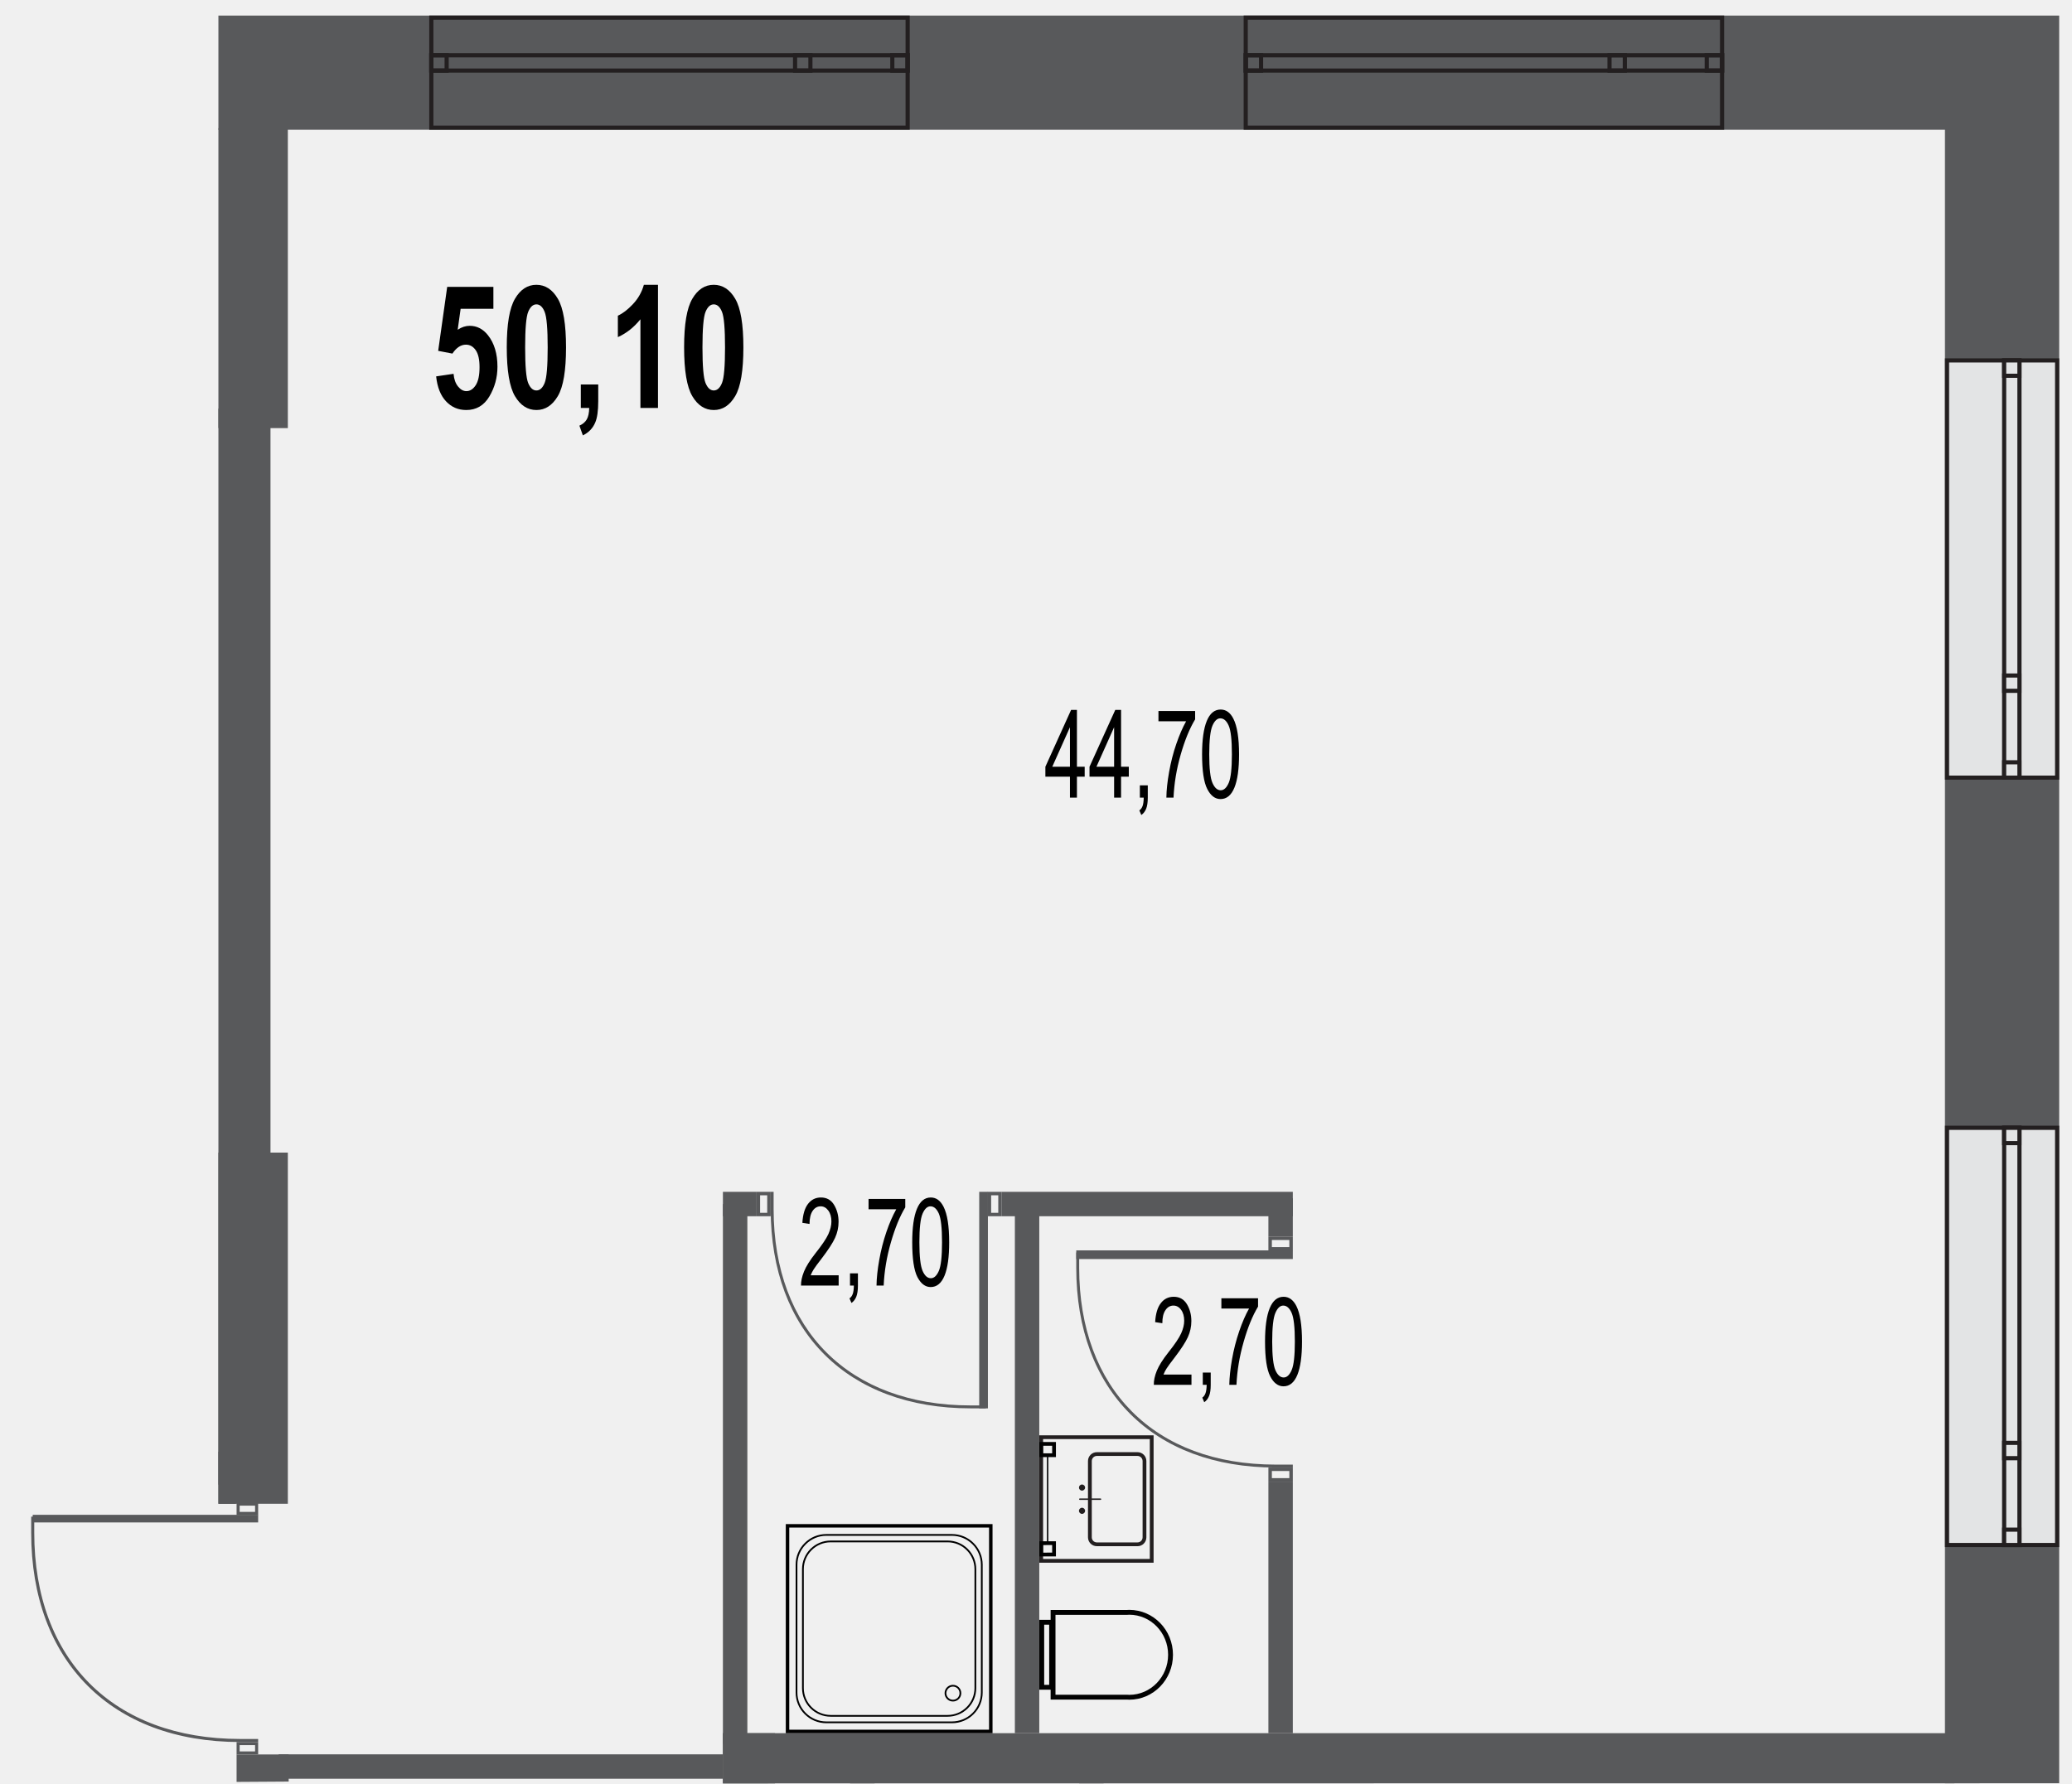
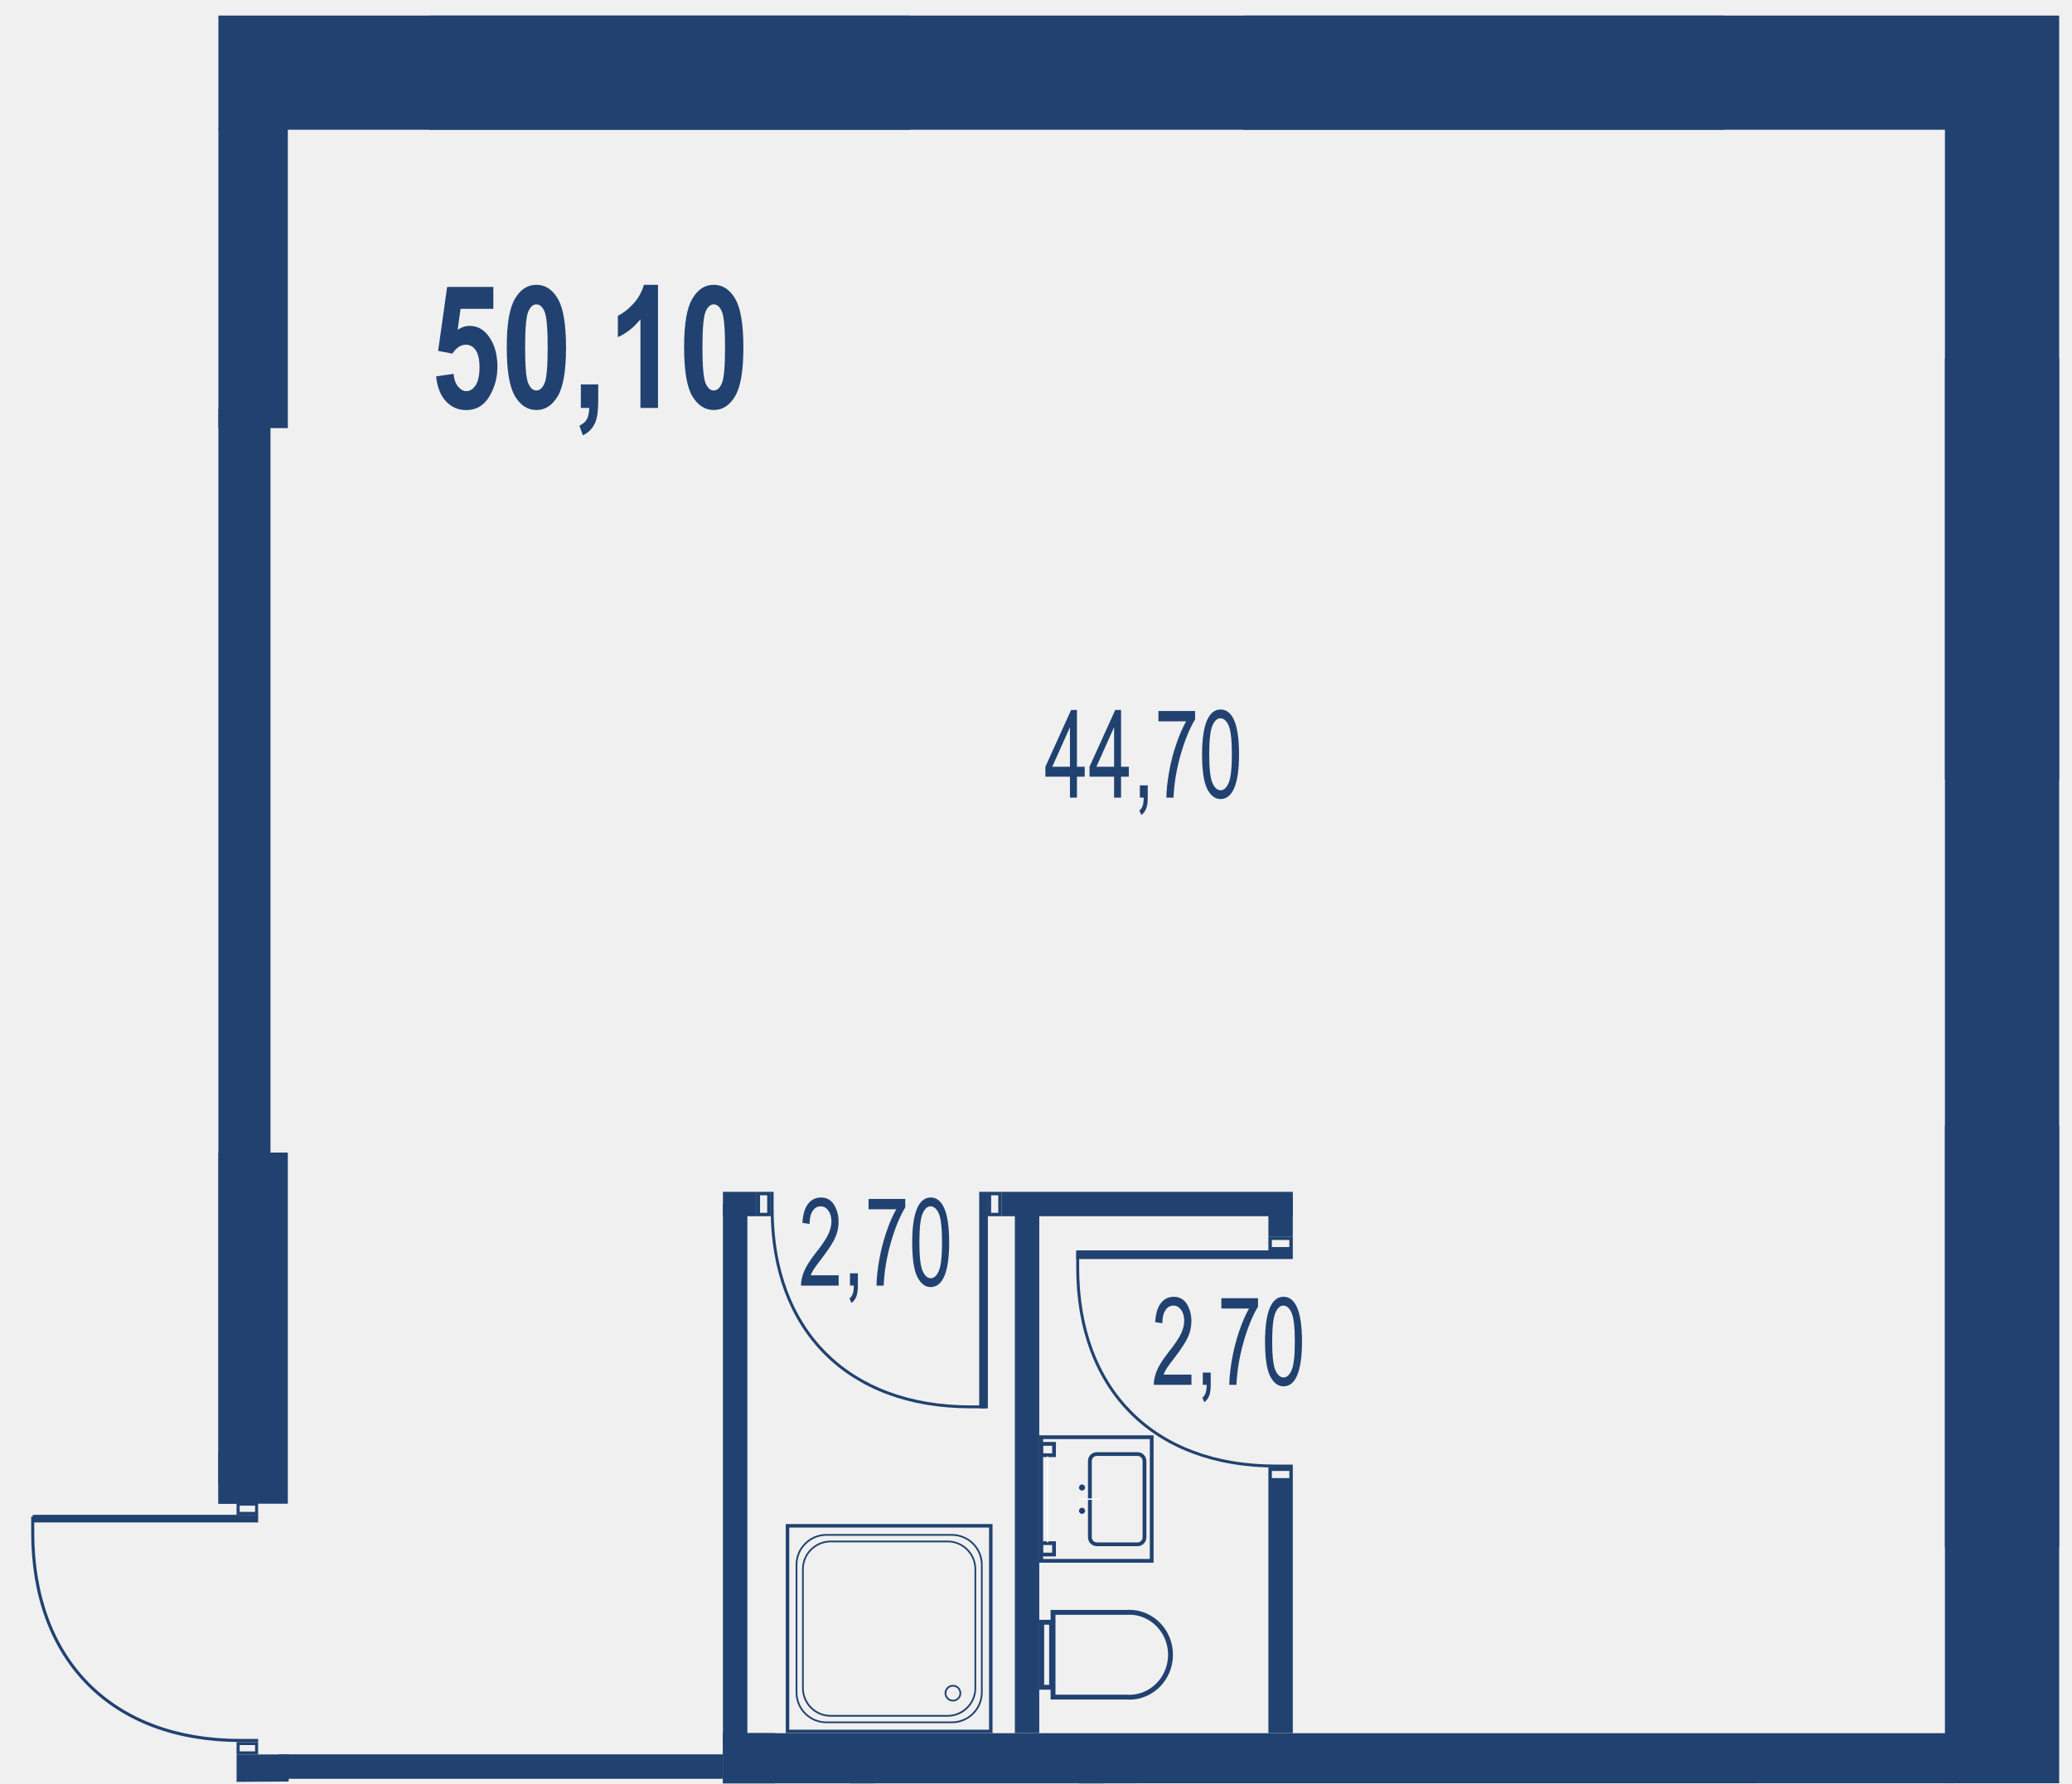
- <svg xmlns="http://www.w3.org/2000/svg" version="1.1" viewBox="1651.014 0 704.585 606.574">
-   <path d="m2355.598 606.532-458.757.042v-1.561l-171.557 1.102-74.27-28V514.24h74.27V.038L2351.499 0l4.1 606.532Z" fill="none" stroke-width="0" />
-   <path d="m1732.465 604.776-1.23-583.368 591.577 1.893v571.323l-582.491 10.389-7.856-.237Z" fill="none" stroke-width="0" />
-   <clipPath id="a">
-     <path d="m2355.598 606.532-458.757.042v-1.561l-171.557 1.102-74.27-28V514.24h74.27V.038L2351.499 0l4.1 606.532Z" fill="none" stroke-width="0" />
-   </clipPath>
-   <g data-name="Layer 1" clip-path="url(#a)">
-     <g data-name="Слой_1">
-       <path d="M30.18 5.29h2321.064v1686.99H10.754V5.29H30.18Zm2282.214 38.839H49.604v1609.31h2262.79V44.13Z" fill="#58595b" stroke-width="0" />
-       <g data-name="1933187336672" fill="#58595b" stroke-width="0">
-         <path d="M1725.284 392.022v119.443h23.612V392.022h-23.612zm0-348.394V145.61h23.612V43.628h-23.612z" />
-         <path d="M1742.995 138.958v366.016h-17.711V138.958h17.711z" />
-         <path d="M1683.188 493.754h48.046v17.711h-48.046v-17.711zm-142.915-84.101h185.01v17.722h-185.01v-17.722zm356.567 197.564h418.77v-17.722h-418.77v17.722z" />
-         <path d="M1896.84 589.495v60.99h17.713v-60.99h-17.712zm-165.375 7.243v55.62h17.712v-55.62h-17.712z" />
+ <svg xmlns="http://www.w3.org/2000/svg" id="_Слой_1" data-name="Слой_1" version="1.1" viewBox="0 0 704.59 606.57">
+   <defs>
+     <style>
+       .st0, .st1 {
+         fill: none;
+       }
+ 
+       .st1 {
+         display: none;
+       }
+ 
+       .st2 {
+         stroke-miterlimit: 22.97;
+       }
+ 
+       .st2, .st3, .st4 {
+         fill: #214270;
+       }
+ 
+       .st2, .st4 {
+         stroke: #fff;
+         stroke-linecap: round;
+         stroke-width: .47px;
+       }
+ 
+       .st4 {
+         stroke-linejoin: round;
+       }
+ 
+       .st5 {
+         clip-path: url(#clippath);
+       }
+     </style>
+     <clipPath id="clippath">
+       <polygon class="st0" points="704.58 606.53 245.83 606.57 245.83 605.01 74.27 606.11 0 578.11 0 514.24 74.27 514.24 74.27 .04 700.48 0 704.59 606.53 704.58 606.53" />
+     </clipPath>
+   </defs>
+   <path class="st1" d="M704.58,606.53l-458.76.04v-1.56l-171.56,1.1L0,578.11v-63.88h74.27V.04l626.22-.04,4.1,606.53h0Z" />
+   <path class="st1" d="M81.45,604.78l-1.23-583.37,591.58,1.89v571.32l-582.49,10.39-7.86-.24h0Z" />
+   <g class="st5">
+     <g>
+       <path class="st3" d="M-1620.83,5.29H700.23v1686.99H-1640.26V5.29h19.43ZM661.38,44.13H-1601.41v1609.31H661.38V44.13h0Z" />
+       <g>
+         <path class="st3" d="M74.27,392.02v119.44h23.61v-119.44h-23.61,0ZM74.27,43.63v101.98h23.61V43.63h-23.61,0Z" />
+         <path class="st3" d="M91.98,138.96v366.02h-17.71V138.96h17.71Z" />
+         <path class="st3" d="M32.17,493.75h48.05v17.71h-48.05v-17.71ZM-110.74,409.65H74.27v17.72H-110.74v-17.72ZM245.83,607.22h418.77v-17.72H245.83v17.72h0Z" />
+         <path class="st3" d="M245.83,589.49v60.99h17.71v-60.99h-17.71ZM80.45,596.74v55.62h17.71v-55.62h-17.71Z" />
      </g>
-       <path fill="#58595b" stroke-width="0" d="M1896.84 409.533v183.579h8.316v-183.58h-8.315zm94.82 4.147h98.978v-8.305h-98.977v8.305zm-51.562 252.592v-63.754h8.315v63.754h-8.315zm-194.328-69.574h151.07v8.315h-151.07v-8.315z" />
-       <path fill="#58595b" stroke-width="0" d="M2004.423 589.495V406.998h-8.304v182.497h8.304zm86.215 0v-85.563h-8.305v85.563h8.305zm0-168.912v-13.014h-8.305v13.014h8.305zm-193.798-6.903h11.461v-8.305h-11.46v8.305zm121.148 277.768v-91.645h8.305v91.645h-8.305zm-470.623-179.983h136.454v-8.315h-136.454v8.315z" />
-       <g data-name="1930516480656" fill="#010101" stroke-width="0">
-         <path d="M2035.028 576.462c-.22 0-.641-.04-.771-.04h-24.324v-27.169h24.444c.01 0 .43-.04.651-.04 7.283 0 13.204 6.11 13.204 13.624s-5.92 13.625-13.204 13.625Zm0 1.653c8.205 0 14.857-6.843 14.857-15.278s-6.652-15.277-14.857-15.277c-.26 0-.771.04-.771.04h-25.977v30.475h25.977s.51.04.771.04Z" />
-         <path d="M2006.086 573.066v-20.457h1.703v20.457h-1.703Zm-1.663 1.653h5.03v-23.763h-5.03v23.763Z" />
+       <path class="st3" d="M245.83,409.53v183.58h8.32v-183.58h-8.32ZM340.65,413.68h98.98v-8.3h-98.98v8.3h0ZM289.08,666.27v-63.75h8.31v63.75h-8.31ZM94.76,596.7h151.07v8.32H94.76v-8.32h0Z" />
+       <path class="st3" d="M353.41,589.49v-182.5h-8.3v182.5h8.3ZM439.62,589.49v-85.56h-8.3v85.56h8.3ZM439.62,420.58v-13.01h-8.3v13.01h8.3ZM245.83,413.68h11.46v-8.3h-11.46v8.3h0ZM366.97,691.45v-91.65h8.31v91.65h-8.31ZM-103.65,511.46H32.8v-8.32H-103.65v8.32Z" />
+       <g>
+         <path class="st3" d="M384.01,576.46c-.22,0-.64-.04-.77-.04h-24.32v-27.17h24.44s.43-.04.65-.04c7.28,0,13.2,6.11,13.2,13.62s-5.92,13.62-13.2,13.62h0ZM384.01,578.11c8.2,0,14.86-6.84,14.86-15.28s-6.65-15.28-14.86-15.28c-.26,0-.77.04-.77.04h-25.98v30.47h25.98s.51.04.77.04h0Z" />
+         <path class="st3" d="M355.07,573.07v-20.46h1.7v20.46h-1.7ZM353.41,574.72h5.03v-23.76h-5.03v23.76Z" />
      </g>
-       <g data-name="1933035291616">
-         <path d="M2042.01 530.239v-40.763h-36.294v40.763h36.295Zm1.283 1.282h-38.87v-43.327h38.87v43.327Z" fill="#231f20" stroke-width="0" />
-         <path d="M2037.823 524.619c.952 0 1.733-.771 1.733-1.733v-25.947a1.74 1.74 0 0 0-1.733-1.733h-13.825c-.951 0-1.723.782-1.723 1.733v25.947c0 .962.772 1.733 1.723 1.733h13.825Zm0 1.282h-13.825a3.012 3.012 0 0 1-3.015-3.015v-25.947a3.018 3.018 0 0 1 3.015-3.015h13.825a3.018 3.018 0 0 1 3.016 3.015v25.957a3.018 3.018 0 0 1-3.016 3.015v-.01Zm-18.863-13.073c.57 0 1.041.47 1.041 1.042s-.47 1.042-1.042 1.042a1.041 1.041 0 1 1 0-2.084Zm0-7.904c.57 0 1.041.47 1.041 1.041s-.47 1.032-1.042 1.032c-.58 0-1.041-.46-1.041-1.032s.46-1.041 1.041-1.041Z" fill="#231f20" stroke-width="0" />
-         <path fill="none" stroke="#231f20" stroke-linecap="round" stroke-miterlimit="22.967" stroke-width=".471" d="M2018.198 509.913h7.053" />
-         <path d="M2008.801 528.085v-2.575l-3.085.01v2.575l3.085-.01Zm1.283 1.292h-5.65v-5.149h5.65v5.15Zm-1.283-35.062v-2.575h-3.085v2.575h3.085Zm1.283 1.282h-5.65v-5.14h5.65v5.14Z" fill="#010101" stroke-width="0" />
-         <path fill="none" stroke="#010101" stroke-linecap="round" stroke-linejoin="round" stroke-width=".471" d="M2007.259 524.398v-28.801" />
+       <g>
+         <path class="st3" d="M391,530.24v-40.76h-36.29v40.76h36.3,0ZM392.28,531.52h-38.87v-43.33h38.87v43.33Z" />
+         <path class="st3" d="M386.81,524.62c.95,0,1.73-.77,1.73-1.73v-25.95c0-.96-.78-1.73-1.73-1.73h-13.82c-.95,0-1.72.78-1.72,1.73v25.95c0,.96.77,1.73,1.72,1.73h13.82ZM386.81,525.9h-13.82c-1.66,0-3.01-1.35-3.02-3.01h0v-25.95c0-1.66,1.35-3.01,3.02-3.02h13.82c1.66,0,3.01,1.35,3.02,3.02v25.96c0,1.66-1.35,3.01-3.02,3.02h0ZM367.95,512.83c.57,0,1.04.47,1.04,1.04s-.47,1.04-1.04,1.04-1.04-.47-1.04-1.04.47-1.04,1.04-1.04h0ZM367.95,504.92c.57,0,1.04.47,1.04,1.04s-.47,1.03-1.04,1.03-1.04-.46-1.04-1.03.46-1.04,1.04-1.04h0Z" />
+         <path class="st2" d="M367.18,509.91h7.05" />
+         <path class="st3" d="M357.79,528.09v-2.58h-3.08v2.59h3.08ZM359.07,529.38h-5.65v-5.15h5.65v5.15h0ZM357.79,494.32v-2.58h-3.08v2.58h3.08ZM359.07,495.6h-5.65v-5.14h5.65v5.14Z" />
+         <path class="st4" d="M356.24,524.4v-28.8" />
      </g>
-       <g data-name="1894802752480" stroke-width="0">
-         <path d="M1974.75 585.518h-42.756c-2.705 0-5.16-1.112-6.943-2.885a9.809 9.809 0 0 1-2.885-6.943v-43.498a9.809 9.809 0 0 1 2.885-6.942c1.783-1.773 4.238-2.885 6.943-2.885h42.756a9.851 9.851 0 0 1 6.943 2.885 9.809 9.809 0 0 1 2.885 6.942v43.498a9.809 9.809 0 0 1-2.885 6.943 9.851 9.851 0 0 1-6.943 2.885Zm-42.756.591h42.756a10.39 10.39 0 0 0 7.363-3.066 10.383 10.383 0 0 0 3.056-7.353v-43.498a10.38 10.38 0 0 0-3.056-7.353 10.39 10.39 0 0 0-7.363-3.065h-42.756a10.39 10.39 0 0 0-7.363 3.065 10.383 10.383 0 0 0-3.056 7.353v43.498a10.38 10.38 0 0 0 3.056 7.353 10.39 10.39 0 0 0 7.363 3.066Z" />
-         <path d="M1973.268 583.314h-39.792a9.11 9.11 0 0 1-6.451-2.685 9.11 9.11 0 0 1-2.685-6.451v-40.473c0-2.514 1.032-4.798 2.685-6.451s3.937-2.675 6.451-2.675h39.792a9.096 9.096 0 0 1 6.441 2.675 9.11 9.11 0 0 1 2.685 6.451v40.473c0 2.514-1.032 4.798-2.685 6.451s-3.937 2.685-6.441 2.685Zm-39.792.581h39.792a9.693 9.693 0 0 0 6.862-2.845 9.701 9.701 0 0 0 2.855-6.872v-40.473a9.701 9.701 0 0 0-2.855-6.872 9.693 9.693 0 0 0-6.862-2.845h-39.792a9.734 9.734 0 0 0-6.872 2.845 9.743 9.743 0 0 0-2.855 6.872v40.473a9.743 9.743 0 0 0 2.855 6.872 9.734 9.734 0 0 0 6.872 2.845Z" />
-         <path d="M1987.343 588.323H1919.4V519.57h67.942v68.753Zm-68.533 1.172h69.715v-71.107h-70.306v71.107h.591Z" />
-         <path d="M1975.06 578.135c-.62 0-1.181-.25-1.582-.652a2.26 2.26 0 0 1-.661-1.582c0-.621.26-1.182.661-1.593.4-.401.972-.651 1.583-.651.621 0 1.182.25 1.593.65.4.411.65.972.65 1.594 0 .61-.25 1.172-.65 1.582a2.275 2.275 0 0 1-1.593.652Zm-2.003-.23c.511.51 1.222.82 2.004.82a2.823 2.823 0 0 0 2.835-2.824 2.81 2.81 0 0 0-.832-2.004c-.51-.52-1.222-.831-2.003-.831s-1.493.31-2.004.831a2.832 2.832 0 0 0-.831 2.004c0 .771.32 1.482.831 2.003Z" />
+       <g>
+         <path class="st3" d="M323.74,585.52h-42.76c-2.7,0-5.16-1.11-6.94-2.89-1.85-1.84-2.88-4.34-2.89-6.94v-43.5c0-2.61,1.04-5.1,2.89-6.94,1.78-1.77,4.24-2.89,6.94-2.89h42.76c2.6,0,5.1,1.04,6.94,2.89,1.85,1.84,2.88,4.34,2.89,6.94v43.5c0,2.61-1.04,5.1-2.89,6.94-1.84,1.84-4.34,2.88-6.94,2.89ZM280.98,586.11h42.76c2.76,0,5.41-1.11,7.36-3.07,1.96-1.95,3.06-4.59,3.06-7.35v-43.5c0-2.76-1.1-5.41-3.06-7.35-1.95-1.96-4.6-3.06-7.36-3.07h-42.76c-2.76,0-5.41,1.1-7.36,3.07-1.96,1.95-3.06,4.59-3.06,7.35v43.5c0,2.76,1.1,5.41,3.06,7.35,1.95,1.96,4.6,3.06,7.36,3.07Z" />
+         <path class="st3" d="M322.25,583.31h-39.79c-2.42,0-4.74-.97-6.45-2.68-1.72-1.71-2.68-4.03-2.69-6.45v-40.47c0-2.51,1.03-4.8,2.69-6.45s3.94-2.67,6.45-2.67h39.79c2.42,0,4.73.96,6.44,2.67,1.72,1.71,2.68,4.03,2.69,6.45v40.47c0,2.51-1.03,4.8-2.69,6.45s-3.94,2.68-6.44,2.68ZM282.46,583.9h39.79c2.57,0,5.04-1.02,6.86-2.84,1.83-1.82,2.85-4.29,2.85-6.87v-40.47c0-2.58-1.03-5.05-2.85-6.87-1.82-1.82-4.29-2.85-6.86-2.84h-39.79c-2.58,0-5.05,1.02-6.87,2.84-1.82,1.82-2.85,4.29-2.85,6.87v40.47c0,2.58,1.03,5.05,2.85,6.87,1.82,1.82,4.3,2.84,6.87,2.84Z" />
+         <path class="st3" d="M336.33,588.32h-67.94v-68.75h67.94v68.75h0ZM267.8,589.49h69.71v-71.11h-70.31v71.11h.59Z" />
+         <path class="st3" d="M324.05,578.14c-.62,0-1.18-.25-1.58-.65-.42-.42-.66-.99-.66-1.58,0-.62.26-1.18.66-1.59.4-.4.97-.65,1.58-.65s1.18.25,1.59.65c.4.41.65.97.65,1.59s-.25,1.17-.65,1.58c-.43.42-1,.65-1.59.65h0ZM322.04,577.91c.51.51,1.22.82,2,.82,1.56,0,2.83-1.25,2.83-2.81h0c0-.77-.3-1.49-.83-2.02-.51-.52-1.22-.83-2-.83s-1.49.31-2,.83c-.53.53-.83,1.25-.83,2s.32,1.48.83,2h0Z" />
      </g>
-       <g data-name="1931367753936" fill="#231f20" stroke-width="0">
-         <path d="M1677.288 42.726H1516.72V6.702h160.568v36.024Zm1.412 1.413V5.289h-163.392v38.85H1678.7Z" />
-         <path d="M1677.288 23.301H1516.71v-3.786h160.578V23.3Zm1.412 1.413v-6.612h-163.402v6.612H1678.7Z" />
-         <path d="M1677.288 23.301h-3.797v-3.786h3.797V23.3Zm1.412 1.413v-6.612h-6.621v6.612h6.621Zm280.252 18.012h-160.557V6.702h160.557v36.024Zm1.413 1.413V5.289h-163.383v38.85h163.383Z" />
-         <path d="M1958.952 23.301h-160.578v-3.786h160.578V23.3Zm1.413 1.413v-6.612h-163.403v6.612h163.403Z" />
-         <path d="M1958.952 23.301h-3.797v-3.786h3.797V23.3Zm1.413 1.413v-6.612h-6.622v6.612h6.622Zm-158.174-1.413h-3.796v-3.786h3.796V23.3Zm1.413 1.413v-6.612h-6.622v6.612h6.622Zm122.289-1.413h-3.807v-3.786h3.807V23.3Zm1.402 1.413v-6.612h-6.622v6.612h6.622Zm308.603 18.012H2075.33V6.702h160.568v36.024Zm1.412 1.413V5.289h-163.392v38.85h163.392Z" />
-         <path d="M2235.898 23.301H2075.32v-3.786h160.578V23.3Zm1.412 1.413v-6.612h-163.403v6.612h163.403Z" />
-         <path d="M2235.898 23.301h-3.797v-3.786h3.797V23.3Zm1.412 1.413v-6.612h-6.622v6.612h6.622Zm-158.173-1.413h-3.797v-3.786h3.797V23.3Zm1.413 1.413v-6.612h-6.622v6.612h6.622Zm122.278-1.413h-3.796v-3.786h3.796V23.3Zm1.413 1.413v-6.612h-6.622v6.612h6.622Z" />
+       <g>
+         <path class="st3" d="M26.27,42.73h-160.57V6.7H26.27v36.02ZM27.69,44.14V5.29h-163.39v38.85H27.69Z" />
+         <path class="st3" d="M26.27,23.3h-160.58v-3.79H26.27v3.78h0ZM27.69,24.71v-6.61h-163.4v6.61H27.69Z" />
+         <path class="st3" d="M26.27,23.3h-3.8v-3.79h3.8v3.78h0ZM27.69,24.71v-6.61h-6.62v6.61h6.62ZM307.94,42.73h-160.56V6.7h160.56v36.02ZM309.35,44.14V5.29h-163.38v38.85h163.38,0Z" />
+         <path class="st3" d="M307.94,23.3h-160.58v-3.79h160.58v3.78h0ZM309.35,24.71v-6.61h-163.4v6.61h163.4Z" />
+         <path class="st3" d="M307.94,23.3h-3.8v-3.79h3.8v3.78h0ZM309.35,24.71v-6.61h-6.62v6.61h6.62ZM151.18,23.3h-3.8v-3.79h3.8v3.78h0ZM152.59,24.71v-6.61h-6.62v6.61h6.62ZM274.88,23.3h-3.81v-3.79h3.81v3.78h0ZM276.28,24.71v-6.61h-6.62v6.61h6.62ZM584.88,42.73h-160.57V6.7h160.57v36.02ZM586.3,44.14V5.29h-163.39v38.85s163.39,0,163.39,0Z" />
+         <path class="st3" d="M584.88,23.3h-160.58v-3.79h160.58v3.78h0ZM586.3,24.71v-6.61h-163.4v6.61h163.4Z" />
+         <path class="st3" d="M584.88,23.3h-3.8v-3.79h3.8v3.78h0ZM586.3,24.71v-6.61h-6.62v6.61h6.62ZM428.12,23.3h-3.8v-3.79h3.8v3.78h0ZM429.54,24.71v-6.61h-6.62v6.61h6.62ZM551.81,23.3h-3.8v-3.79h3.8v3.78h0ZM553.23,24.71v-6.61h-6.62v6.61h6.62Z" />
      </g>
-       <g data-name="1933160118592" stroke-width="0">
-         <path fill="#e3e4e5" d="M2313.096 383.556h37.437V525.49h-37.437z" />
-         <path d="M2313.807 524.79V384.307h36.025v140.481h-36.025Zm-1.412 1.412h38.85V382.885h-38.85v143.317Z" fill="#231f20" />
-         <path fill="#e3e4e5" d="M2332.52 383.596h5.2V525.49h-5.2z" />
-         <path d="M2333.232 524.79V384.287h3.787v140.501h-3.787Zm-1.412 1.412h6.612V382.875h-6.612v143.327Z" fill="#231f20" />
-         <path fill="#e3e4e5" d="M2332.52 520.281h5.2v5.21h-5.2z" />
-         <path d="M2333.232 524.79v-3.808h3.787v3.807h-3.787Zm-1.412 1.412h6.612v-6.632h-6.612v6.632Z" fill="#231f20" />
-         <path fill="#e3e4e5" d="M2332.52 383.596h5.2v5.22h-5.2z" />
-         <path d="M2333.232 388.104v-3.796h3.787v3.796h-3.787Zm-1.412 1.413h6.612v-6.632h-6.612v6.632Z" fill="#231f20" />
-         <path fill="#e3e4e5" d="M2332.52 490.758h5.2v5.21h-5.2z" />
-         <path d="M2333.232 495.266v-3.806h3.787v3.806h-3.787Zm-1.412 1.413h6.612v-6.632h-6.612v6.632Z" fill="#231f20" />
+       <g>
+         <path class="st3" d="M662.08,383.56h37.44v141.93h-37.44v-141.93Z" />
+         <path class="st3" d="M662.79,524.79v-140.48h36.02v140.48h-36.02ZM661.38,526.2h38.85v-143.32h-38.85v143.32h0Z" />
+         <path class="st3" d="M681.51,383.6h5.2v141.89h-5.2v-141.89Z" />
+         <path class="st3" d="M682.22,524.79v-140.5h3.79v140.5h-3.79ZM680.81,526.2h6.61v-143.33h-6.61v143.33h0Z" />
+         <path class="st3" d="M681.51,520.28h5.2v5.21h-5.2v-5.21Z" />
+         <path class="st3" d="M682.22,524.79v-3.81h3.79v3.81h-3.79ZM680.81,526.2h6.61v-6.63h-6.61v6.63Z" />
+         <path class="st3" d="M681.51,383.6h5.2v5.22h-5.2v-5.22Z" />
+         <path class="st3" d="M682.22,388.1v-3.8h3.79v3.8h-3.79ZM680.81,389.52h6.61v-6.63h-6.61v6.63Z" />
+         <path class="st3" d="M681.51,490.76h5.2v5.21h-5.2v-5.21Z" />
+         <path class="st3" d="M682.22,495.27v-3.81h3.79v3.81h-3.79ZM680.81,496.68h6.61v-6.63h-6.61v6.63Z" />
      </g>
-       <g data-name="1933160124400" stroke-width="0">
-         <path fill="#e3e4e5" d="M2313.096 122.56h37.437v141.933h-37.437z" />
-         <path d="M2313.807 263.792V123.3h36.025v140.492h-36.025Zm-1.412 1.402h38.85V121.888h-38.85v143.306Z" fill="#231f20" />
-         <path fill="#e3e4e5" d="M2332.52 122.6h5.2v141.893h-5.2z" />
-         <path d="M2333.232 263.792V123.28h3.787v140.512h-3.787Zm-1.412 1.402h6.612V121.878h-6.612v143.316Z" fill="#231f20" />
-         <path fill="#e3e4e5" d="M2332.52 259.284h5.2v5.21h-5.2z" />
-         <path d="M2333.232 263.792v-3.807h3.787v3.807h-3.787Zm-1.412 1.402h6.612v-6.621h-6.612v6.621Z" fill="#231f20" />
-         <path fill="#e3e4e5" d="M2332.52 122.6h5.2v5.219h-5.2z" />
-         <path d="M2333.232 127.107V123.3h3.787v3.807h-3.787Zm-1.412 1.413h6.612v-6.632h-6.612v6.632Z" fill="#231f20" />
-         <path fill="#e3e4e5" d="M2332.52 229.751h5.2v5.21h-5.2z" />
-         <path d="M2333.232 234.26v-3.798h3.787v3.797h-3.787Zm-1.412 1.412h6.612v-6.622h-6.612v6.622Z" fill="#231f20" />
+       <g>
+         <path class="st3" d="M662.08,122.56h37.44v141.93h-37.44V122.56Z" />
+         <path class="st3" d="M662.79,263.79V123.3h36.02v140.49h-36.02ZM661.38,265.19h38.85V121.89h-38.85v143.31Z" />
+         <path class="st3" d="M681.51,122.6h5.2v141.89h-5.2V122.6Z" />
+         <path class="st3" d="M682.22,263.79V123.28h3.79v140.51h-3.79ZM680.81,265.19h6.61V121.88h-6.61v143.32Z" />
+         <path class="st3" d="M681.51,259.28h5.2v5.21h-5.2v-5.21Z" />
+         <path class="st3" d="M682.22,263.79v-3.81h3.79v3.81h-3.79ZM680.81,265.19h6.61v-6.62h-6.61v6.62Z" />
+         <path class="st3" d="M681.51,122.6h5.2v5.22h-5.2v-5.22Z" />
+         <path class="st3" d="M682.22,127.11v-3.81h3.79v3.81h-3.79ZM680.81,128.52h6.61v-6.63h-6.61v6.63Z" />
+         <path class="st3" d="M681.51,229.75h5.2v5.21h-5.2v-5.21Z" />
+         <path class="st3" d="M682.22,234.26v-3.8h3.79v3.8h-3.79ZM680.81,235.67h6.61v-6.62h-6.61v6.62Z" />
      </g>
-       <path d="m1799.326 128.019 5.92-.872c.161 1.824.662 3.266 1.534 4.318.851 1.052 1.803 1.573 2.835 1.573 1.222 0 2.274-.671 3.155-2.004.872-1.332 1.313-3.376 1.313-6.14 0-2.605-.431-4.539-1.303-5.791s-1.983-1.873-3.326-1.873c-1.713 0-3.245 1.011-4.598 3.035l-4.838-.932 3.065-21.759h15.708v7.464h-11.14l-1.001 7.122c1.332-.901 2.704-1.342 4.077-1.342 2.444 0 4.518 1.062 6.211 3.186 2.154 2.715 3.236 6.291 3.236 10.729 0 3.667-.922 7.033-2.755 10.118-1.823 3.066-4.448 4.608-7.844 4.608-2.765 0-5.06-.991-6.903-2.975-1.853-1.983-2.965-4.809-3.346-8.465Z" stroke-width="0" />
-       <path data-name="1 38" d="M1833.407 96.873c3.016 0 5.44 1.573 7.303 4.739 1.864 3.155 2.785 8.675 2.785 16.56 0 7.873-.921 13.393-2.785 16.549s-4.287 4.738-7.273 4.738c-3.015 0-5.45-1.572-7.303-4.698-1.863-3.136-2.795-8.686-2.795-16.66 0-7.844.932-13.334 2.795-16.49 1.854-3.165 4.278-4.738 7.273-4.738Zm.01 6.652c-1.162 0-2.093.852-2.795 2.555-.69 1.703-1.032 5.74-1.032 12.091 0 6.372.341 10.399 1.032 12.102.701 1.683 1.633 2.534 2.795 2.534 1.182 0 2.124-.861 2.805-2.554.692-1.703 1.032-5.73 1.032-12.082s-.34-10.388-1.032-12.091c-.68-1.703-1.623-2.555-2.805-2.555Z" fill="#000" stroke-width="0" />
-       <path data-name="2 39" d="M1848.524 130.764h5.92v5.73c0 3.246-.34 5.65-1.031 7.243-.831 1.954-2.234 3.396-4.197 4.348l-1.173-3.306c1.173-.531 2.004-1.252 2.515-2.154s.781-2.194.821-3.867h-2.855v-7.994Z" fill="#000" stroke-width="0" />
-       <path data-name="3 40" d="M1874.761 138.758h-5.97v-30.164c-2.214 2.755-4.779 4.779-7.674 6.071v-7.293c1.653-.741 3.366-2.054 5.14-3.947a15.613 15.613 0 0 0 3.706-6.552h4.798v41.885Z" fill="#000" stroke-width="0" />
-       <path data-name="4 41" d="M1893.715 96.873c3.016 0 5.45 1.573 7.303 4.739 1.864 3.155 2.785 8.675 2.785 16.56 0 7.873-.921 13.393-2.785 16.549-1.853 3.156-4.287 4.738-7.273 4.738-3.015 0-5.45-1.572-7.303-4.698-1.863-3.136-2.795-8.686-2.795-16.66 0-7.844.932-13.334 2.795-16.49 1.853-3.165 4.278-4.738 7.273-4.738Zm.01 6.652c-1.162 0-2.094.852-2.795 2.555-.691 1.703-1.042 5.74-1.042 12.091 0 6.372.35 10.399 1.042 12.102.701 1.683 1.633 2.534 2.795 2.534 1.182 0 2.124-.861 2.805-2.554.691-1.703 1.032-5.73 1.032-12.082s-.34-10.388-1.032-12.091c-.681-1.703-1.623-2.555-2.805-2.555Z" fill="#000" stroke-width="0" />
-       <g data-name="1933095759040" fill="#58595b" stroke-width="0">
-         <path d="M1662.662 515.843v5.46c0 21.599 6.722 39.14 18.823 51.282 12.112 12.142 29.613 18.884 51.142 18.884h6.171v1.041h-6.171c-21.82 0-39.571-6.852-51.873-19.194-12.302-12.332-19.134-30.134-19.134-52.013v-5.46h1.042Z" />
-         <path d="M1738.798 517.827h-76.657v-2.605h76.657v2.605z" />
-         <path d="M1731.465 514.761v-3.696h7.333v4.217h-7.333v-.52Zm1.042-2.655v2.134h5.249v-2.134h-5.25Zm-1.042 84.111v-3.707h7.333v4.228h-7.333v-.521Zm1.042-2.665v2.144h5.249v-2.144h-5.25Z" />
+       <path class="st3" d="M148.31,128.02l5.92-.87c.16,1.82.66,3.27,1.53,4.32.85,1.05,1.8,1.57,2.83,1.57,1.22,0,2.27-.67,3.16-2,.87-1.33,1.31-3.38,1.31-6.14,0-2.61-.43-4.54-1.3-5.79s-1.98-1.87-3.33-1.87c-1.71,0-3.24,1.01-4.6,3.04l-4.84-.93,3.06-21.76h15.71v7.46h-11.14l-1,7.12c1.33-.9,2.7-1.34,4.08-1.34,2.44,0,4.52,1.06,6.21,3.19,2.15,2.71,3.24,6.29,3.24,10.73,0,3.67-.92,7.03-2.76,10.12-1.82,3.07-4.45,4.61-7.84,4.61-2.77,0-5.06-.99-6.9-2.98-1.85-1.98-2.96-4.81-3.35-8.46h0Z" />
+       <path class="st3" d="M182.39,96.87c3.02,0,5.44,1.57,7.3,4.74,1.86,3.15,2.79,8.68,2.79,16.56s-.92,13.39-2.79,16.55-4.29,4.74-7.27,4.74-5.45-1.57-7.3-4.7c-1.86-3.14-2.8-8.69-2.8-16.66s.93-13.33,2.8-16.49c1.85-3.17,4.28-4.74,7.27-4.74ZM182.4,103.53c-1.16,0-2.09.85-2.8,2.56-.69,1.7-1.03,5.74-1.03,12.09s.34,10.4,1.03,12.1c.7,1.68,1.63,2.53,2.8,2.53s2.12-.86,2.81-2.55c.69-1.7,1.03-5.73,1.03-12.08s-.34-10.39-1.03-12.09c-.68-1.7-1.62-2.56-2.81-2.56Z" />
+       <path class="st3" d="M197.51,130.76h5.92v5.73c0,3.25-.34,5.65-1.03,7.24-.83,1.95-2.23,3.4-4.2,4.35l-1.17-3.31c1.17-.53,2-1.25,2.52-2.15s.78-2.19.82-3.87h-2.85v-7.99h0Z" />
+       <path class="st3" d="M223.75,138.76h-5.97v-30.16c-2.21,2.75-4.78,4.78-7.67,6.07v-7.29c1.65-.74,3.37-2.05,5.14-3.95,1.75-1.85,3.02-4.1,3.71-6.55h4.8v41.89h0Z" />
+       <path class="st3" d="M242.7,96.87c3.02,0,5.45,1.57,7.3,4.74,1.86,3.15,2.79,8.68,2.79,16.56s-.92,13.39-2.79,16.55c-1.85,3.16-4.29,4.74-7.27,4.74s-5.45-1.57-7.3-4.7c-1.86-3.14-2.8-8.69-2.8-16.66s.93-13.33,2.8-16.49c1.85-3.17,4.28-4.74,7.27-4.74ZM242.71,103.53c-1.16,0-2.09.85-2.8,2.56-.69,1.7-1.04,5.74-1.04,12.09s.35,10.4,1.04,12.1c.7,1.68,1.63,2.53,2.8,2.53s2.12-.86,2.81-2.55c.69-1.7,1.03-5.73,1.03-12.08s-.34-10.39-1.03-12.09c-.68-1.7-1.62-2.56-2.81-2.56Z" />
+       <g>
+         <path class="st3" d="M11.65,515.84v5.46c0,21.6,6.72,39.14,18.82,51.28,12.11,12.14,29.61,18.88,51.14,18.88h6.17v1.04h-6.17c-21.82,0-39.57-6.85-51.87-19.19-12.3-12.33-19.13-30.13-19.13-52.01v-5.46h1.04Z" />
+         <path class="st3" d="M87.78,517.83H11.13v-2.6h76.66v2.6Z" />
+         <path class="st3" d="M80.45,514.76v-3.7h7.33v4.22h-7.33v-.52h0ZM81.49,512.11v2.13h5.25v-2.13h-5.25,0ZM80.45,596.22v-3.71h7.33v4.23h-7.33v-.52h0ZM81.49,593.55v2.14h5.25v-2.14h-5.25,0Z" />
      </g>
-       <g data-name="1933095692848" fill="#58595b" stroke-width="0">
-         <path d="M1986.24 478.025h-5.208c-20.607 0-37.347-6.421-48.928-17.972-11.58-11.55-18.022-28.25-18.022-48.797v-5.88h-.992v5.88c0 20.827 6.542 37.758 18.313 49.499s28.751 18.262 49.629 18.262h5.209v-.992Z" />
-         <path d="M1983.997 405.375v73.642h2.955v-73.642h-2.955z" />
-         <path d="M1987.463 413.68h4.198v-8.305h-4.79v8.305h.592Zm3.015-1.172h-2.424v-5.95h2.424v5.95Zm-81.586 1.172h4.198v-8.305h-4.789v8.305h.591Zm3.016-1.172h-2.425v-5.95h2.425v5.95Z" />
+       <g>
+         <path class="st3" d="M335.23,478.02h-5.21c-20.61,0-37.35-6.42-48.93-17.97-11.58-11.55-18.02-28.25-18.02-48.8v-5.88h-.99v5.88c0,20.83,6.54,37.76,18.31,49.5s28.75,18.26,49.63,18.26h5.21v-.99h0Z" />
+         <path class="st3" d="M332.98,405.38v73.64h2.95v-73.64h-2.95Z" />
+         <path class="st3" d="M336.45,413.68h4.2v-8.3h-4.79v8.3h.59ZM339.46,412.51h-2.42v-5.95h2.42v5.95ZM257.88,413.68h4.2v-8.3h-4.79v8.3h.59ZM260.89,412.51h-2.43v-5.95h2.43v5.95Z" />
      </g>
-       <g data-name="1933095691648" fill="#58595b" stroke-width="0">
-         <path d="M2017.988 425.992v5.21c0 20.607 6.421 37.347 17.972 48.927 11.55 11.591 28.25 18.023 48.797 18.023h5.88v.991h-5.88c-20.817 0-37.757-6.541-49.498-18.313-11.741-11.76-18.263-28.741-18.263-49.628v-5.21h.992Z" />
-         <path d="M2090.638 428.236h-73.642v-2.945h73.642v2.945z" />
-         <path d="M2082.333 424.77v-4.187h8.305v4.778h-8.305v-.59Zm1.182-3.015v2.424h5.94v-2.424h-5.94Zm-1.182 81.585v-4.197h8.305v4.789h-8.305v-.591Zm1.182-3.015v2.425h5.94v-2.425h-5.94Z" />
+       <g>
+         <path class="st3" d="M366.97,425.99v5.21c0,20.61,6.42,37.35,17.97,48.93,11.55,11.59,28.25,18.02,48.8,18.02h5.88v.99h-5.88c-20.82,0-37.76-6.54-49.5-18.31-11.74-11.76-18.26-28.74-18.26-49.63v-5.21h.99Z" />
+         <path class="st3" d="M439.62,428.24h-73.64v-2.95h73.64v2.95Z" />
+         <path class="st3" d="M431.32,424.77v-4.19h8.3v4.78h-8.3v-.59h0ZM432.5,421.75v2.42h5.94v-2.42h-5.94ZM431.32,503.34v-4.2h8.3v4.79h-8.3v-.59h0ZM432.5,500.32v2.42h5.94v-2.42h-5.94Z" />
      </g>
-       <path d="M1936.201 433.756v3.507h-12.803c-.03-1.423.31-3.026 1.022-4.79.711-1.752 2.024-3.836 3.917-6.24 2.224-2.795 3.677-4.97 4.368-6.492.681-1.533 1.032-2.955 1.032-4.278 0-1.522-.35-2.764-1.062-3.726-.701-.952-1.563-1.433-2.595-1.433-1.112 0-2.013.511-2.725 1.543-.7 1.042-1.061 2.525-1.061 4.458l-2.435-.38c.17-2.856.812-5.01 1.924-6.452s2.564-2.174 4.387-2.174c1.974 0 3.467.841 4.478 2.524s1.523 3.597 1.523 5.74c0 1.904-.4 3.717-1.192 5.46-.791 1.754-2.314 4.078-4.528 6.983-1.423 1.833-2.344 3.085-2.755 3.757a12.45 12.45 0 0 0-1.012 1.993h9.517Z" stroke-width="0" />
-       <path data-name="1 72" d="M1946.37 411.306V407.8h12.482v2.855c-1.864 3.065-3.496 7.063-4.909 11.981s-2.224 9.788-2.434 14.627h-2.435c.03-2.505.34-5.42.932-8.746a63.897 63.897 0 0 1 2.434-9.517c1.032-3.006 2.154-5.58 3.346-7.694h-9.417Z" fill="#000" stroke-width="0" />
-       <path data-name="2 73" d="M1940.058 437.262v-4.167h2.695v4.167c0 1.623-.19 2.886-.561 3.807-.38.912-.932 1.623-1.643 2.104l-.661-1.563c.48-.33.841-.811 1.082-1.462.25-.641.38-1.613.4-2.886h-1.312Z" fill="#000" stroke-width="0" />
-       <path data-name="3 74" d="M1961.216 422.536c0-4.999.531-8.786 1.593-11.36 1.072-2.585 2.635-3.877 4.708-3.877 1.843 0 3.286 1.042 4.348 3.135 1.282 2.525 1.923 6.562 1.923 12.102 0 4.979-.52 8.766-1.582 11.35-1.062 2.585-2.635 3.877-4.719 3.877-1.833 0-3.336-1.142-4.518-3.416-1.162-2.284-1.753-6.22-1.753-11.81Zm2.434 0c0 4.839.371 8.095 1.102 9.748.732 1.653 1.663 2.474 2.805 2.474 1.082 0 1.984-.831 2.715-2.504.722-1.673 1.082-4.91 1.082-9.718 0-4.869-.37-8.124-1.092-9.767-.731-1.643-1.683-2.465-2.845-2.465-1.072 0-1.963.832-2.685 2.505-.72 1.673-1.082 4.908-1.082 9.727Z" fill="#000" stroke-width="0" />
-       <path d="M2056.176 467.527v3.496h-12.803c-.04-1.423.3-3.025 1.012-4.789.721-1.753 2.024-3.837 3.927-6.24 2.224-2.796 3.677-4.96 4.358-6.492.69-1.533 1.032-2.956 1.032-4.278 0-1.523-.351-2.765-1.052-3.717-.701-.961-1.573-1.442-2.605-1.442-1.102 0-2.014.51-2.715 1.552-.711 1.032-1.062 2.515-1.062 4.448l-2.444-.37c.17-2.865.811-5.02 1.933-6.462 1.102-1.442 2.565-2.164 4.378-2.164 1.974 0 3.466.842 4.488 2.515 1.012 1.693 1.513 3.596 1.513 5.74 0 1.903-.39 3.717-1.182 5.46-.802 1.753-2.314 4.077-4.538 6.992-1.423 1.834-2.334 3.076-2.745 3.747a11.323 11.323 0 0 0-1.012 2.004h9.517Z" stroke-width="0" />
-       <path data-name="1 75" d="M2060.023 471.023v-4.168h2.695v4.178c0 1.613-.18 2.875-.561 3.797-.37.911-.922 1.623-1.643 2.104l-.651-1.563c.47-.33.831-.812 1.071-1.463.25-.641.381-1.613.411-2.885h-1.322Z" fill="#000" stroke-width="0" />
-       <path data-name="2 76" d="M2081.19 456.297c0-5 .532-8.786 1.594-11.36s2.634-3.868 4.708-3.868c1.833 0 3.286 1.042 4.348 3.126 1.282 2.534 1.923 6.562 1.923 12.102 0 4.978-.53 8.765-1.583 11.35-1.061 2.584-2.634 3.877-4.718 3.877-1.843 0-3.346-1.142-4.518-3.416-1.172-2.284-1.753-6.221-1.753-11.811Zm2.435 0c0 4.838.37 8.104 1.092 9.747.731 1.653 1.673 2.474 2.815 2.474 1.082 0 1.984-.831 2.705-2.504.731-1.673 1.092-4.909 1.092-9.717 0-4.87-.37-8.125-1.102-9.768s-1.673-2.464-2.845-2.464c-1.062 0-1.964.831-2.675 2.504-.721 1.673-1.082 4.909-1.082 9.728Z" fill="#000" stroke-width="0" />
-       <path data-name="3 77" d="M2066.344 445.066v-3.496h12.472v2.845c-1.863 3.066-3.496 7.063-4.898 11.982-1.413 4.919-2.224 9.787-2.445 14.626h-2.434c.04-2.505.35-5.42.932-8.746a63.473 63.473 0 0 1 2.444-9.507c1.032-3.015 2.144-5.59 3.346-7.704h-9.417Z" fill="#000" stroke-width="0" />
-       <path d="M2014.852 271.285v-7.122h-8.355v-3.376l8.746-19.325h1.983v19.325h2.635v3.376h-2.635v7.122h-2.374Zm0-10.498v-13.445l-6.01 13.445h6.01Z" stroke-width="0" />
-       <path data-name="1 78" d="M2029.869 271.285v-7.122h-8.365v-3.376l8.756-19.325h1.973v19.325h2.635v3.376h-2.635v7.122h-2.364Zm0-10.498v-13.445l-6.01 13.445h6.01Z" fill="#000" stroke-width="0" />
-       <path data-name="2 79" d="M2044.946 245.329v-3.496h12.472v2.845c-1.863 3.075-3.496 7.062-4.909 11.981s-2.223 9.798-2.434 14.626h-2.434c.03-2.494.34-5.41.931-8.735.591-3.326 1.403-6.502 2.445-9.517 1.032-3.016 2.144-5.58 3.336-7.704h-9.407Z" fill="#000" stroke-width="0" />
-       <path data-name="3 80" d="M2038.625 271.285v-4.167h2.694v4.177c0 1.613-.19 2.886-.56 3.797-.381.922-.922 1.623-1.644 2.114l-.66-1.573c.48-.32.84-.811 1.081-1.452.25-.652.38-1.613.4-2.896h-1.312Z" fill="#000" stroke-width="0" />
-       <path data-name="4 81" d="M2059.782 256.569c0-4.999.541-8.796 1.603-11.37 1.062-2.575 2.635-3.867 4.709-3.867 1.833 0 3.286 1.042 4.338 3.135 1.282 2.525 1.923 6.562 1.923 12.102 0 4.979-.521 8.766-1.583 11.34-1.062 2.585-2.635 3.877-4.718 3.877-1.834 0-3.336-1.132-4.508-3.416-1.173-2.274-1.764-6.211-1.764-11.801Zm2.435-.01c0 4.849.37 8.105 1.102 9.747.731 1.653 1.663 2.485 2.805 2.485 1.082 0 1.984-.832 2.715-2.505.721-1.673 1.082-4.918 1.082-9.727 0-4.869-.36-8.115-1.092-9.757-.731-1.653-1.683-2.475-2.845-2.475-1.072 0-1.964.842-2.685 2.515-.711 1.673-1.082 4.908-1.082 9.717Z" fill="#000" stroke-width="0" />
+       <path class="st3" d="M285.19,433.76v3.51h-12.8c-.03-1.42.31-3.03,1.02-4.79.71-1.75,2.02-3.84,3.92-6.24,2.22-2.8,3.68-4.97,4.37-6.49.68-1.53,1.03-2.95,1.03-4.28,0-1.52-.35-2.76-1.06-3.73-.7-.95-1.56-1.43-2.59-1.43-1.11,0-2.01.51-2.72,1.54-.7,1.04-1.06,2.52-1.06,4.46l-2.44-.38c.17-2.86.81-5.01,1.92-6.45s2.56-2.17,4.39-2.17c1.97,0,3.47.84,4.48,2.52s1.52,3.6,1.52,5.74c0,1.9-.4,3.72-1.19,5.46-.79,1.75-2.31,4.08-4.53,6.98-1.42,1.83-2.34,3.08-2.76,3.76-.4.63-.74,1.3-1.01,1.99h9.52Z" />
+       <path class="st3" d="M295.36,411.31v-3.51h12.48v2.86c-1.86,3.07-3.5,7.06-4.91,11.98s-2.22,9.79-2.43,14.63h-2.44c.03-2.51.34-5.42.93-8.75.57-3.23,1.38-6.41,2.43-9.52,1.03-3.01,2.15-5.58,3.35-7.69h-9.42,0Z" />
+       <path class="st3" d="M289.04,437.26v-4.17h2.69v4.17c0,1.62-.19,2.89-.56,3.81-.38.91-.93,1.62-1.64,2.1l-.66-1.56c.48-.33.84-.81,1.08-1.46.25-.64.38-1.61.4-2.89h-1.31Z" />
+       <path class="st3" d="M310.2,422.54c0-5,.53-8.79,1.59-11.36,1.07-2.58,2.64-3.88,4.71-3.88,1.84,0,3.29,1.04,4.35,3.14,1.28,2.52,1.92,6.56,1.92,12.1,0,4.98-.52,8.77-1.58,11.35-1.06,2.58-2.64,3.88-4.72,3.88-1.83,0-3.34-1.14-4.52-3.42-1.16-2.28-1.75-6.22-1.75-11.81h0ZM312.64,422.54c0,4.84.37,8.1,1.1,9.75.73,1.65,1.66,2.47,2.81,2.47,1.08,0,1.98-.83,2.71-2.5.72-1.67,1.08-4.91,1.08-9.72s-.37-8.12-1.09-9.77c-.73-1.64-1.68-2.46-2.84-2.46-1.07,0-1.96.83-2.69,2.51-.72,1.67-1.08,4.91-1.08,9.73Z" />
+       <path class="st3" d="M405.16,467.53v3.5h-12.8c-.04-1.42.3-3.02,1.01-4.79.72-1.75,2.02-3.84,3.93-6.24,2.22-2.8,3.68-4.96,4.36-6.49.69-1.53,1.03-2.96,1.03-4.28,0-1.52-.35-2.77-1.05-3.72-.7-.96-1.57-1.44-2.6-1.44-1.1,0-2.01.51-2.71,1.55-.71,1.03-1.06,2.52-1.06,4.45l-2.44-.37c.17-2.86.81-5.02,1.93-6.46,1.1-1.44,2.57-2.16,4.38-2.16,1.97,0,3.47.84,4.49,2.52,1.01,1.69,1.51,3.6,1.51,5.74,0,1.9-.39,3.72-1.18,5.46-.8,1.75-2.31,4.08-4.54,6.99-1.42,1.83-2.33,3.08-2.74,3.75-.4.63-.74,1.3-1.01,2h9.52Z" />
+       <path class="st3" d="M409.01,471.02v-4.17h2.7v4.18c0,1.61-.18,2.88-.56,3.8-.37.91-.92,1.62-1.64,2.1l-.65-1.56c.47-.33.83-.81,1.07-1.46.25-.64.38-1.61.41-2.89h-1.32Z" />
+       <path class="st3" d="M430.18,456.3c0-5,.53-8.79,1.59-11.36s2.63-3.87,4.71-3.87c1.83,0,3.29,1.04,4.35,3.13,1.28,2.53,1.92,6.56,1.92,12.1,0,4.98-.53,8.77-1.58,11.35-1.06,2.58-2.63,3.88-4.72,3.88-1.84,0-3.35-1.14-4.52-3.42-1.17-2.28-1.75-6.22-1.75-11.81h0ZM432.61,456.3c0,4.84.37,8.1,1.09,9.75.73,1.65,1.67,2.47,2.81,2.47,1.08,0,1.98-.83,2.71-2.5.73-1.67,1.09-4.91,1.09-9.72s-.37-8.12-1.1-9.77-1.67-2.46-2.84-2.46c-1.06,0-1.96.83-2.68,2.5-.72,1.67-1.08,4.91-1.08,9.73Z" />
+       <path class="st3" d="M415.33,445.07v-3.5h12.47v2.85c-1.86,3.07-3.5,7.06-4.9,11.98-1.41,4.92-2.22,9.79-2.45,14.63h-2.43c.04-2.51.35-5.42.93-8.75.57-3.23,1.39-6.41,2.44-9.51,1.03-3.02,2.14-5.59,3.35-7.7h-9.42,0Z" />
+       <path class="st3" d="M363.84,271.29v-7.12h-8.35v-3.38l8.75-19.32h1.98v19.32h2.64v3.38h-2.64v7.12h-2.37ZM363.84,260.79v-13.45l-6.01,13.45h6.01Z" />
+       <path class="st3" d="M378.85,271.29v-7.12h-8.36v-3.38l8.76-19.32h1.97v19.32h2.64v3.38h-2.64v7.12h-2.36ZM378.85,260.79v-13.45l-6.01,13.45h6.01Z" />
+       <path class="st3" d="M393.93,245.33v-3.5h12.47v2.85c-1.86,3.07-3.5,7.06-4.91,11.98s-2.22,9.8-2.43,14.63h-2.43c.03-2.49.34-5.41.93-8.73.59-3.33,1.4-6.5,2.45-9.52,1.03-3.02,2.14-5.58,3.34-7.7h-9.41Z" />
+       <path class="st3" d="M387.61,271.29v-4.17h2.69v4.18c0,1.61-.19,2.89-.56,3.8-.38.92-.92,1.62-1.64,2.11l-.66-1.57c.48-.32.84-.81,1.08-1.45.25-.65.38-1.61.4-2.9h-1.31,0Z" />
+       <path class="st3" d="M408.77,256.57c0-5,.54-8.8,1.6-11.37,1.06-2.57,2.64-3.87,4.71-3.87,1.83,0,3.29,1.04,4.34,3.13,1.28,2.52,1.92,6.56,1.92,12.1,0,4.98-.52,8.77-1.58,11.34-1.06,2.58-2.64,3.88-4.72,3.88-1.83,0-3.34-1.13-4.51-3.42-1.17-2.27-1.76-6.21-1.76-11.8h0ZM411.2,256.56c0,4.85.37,8.11,1.1,9.75.73,1.65,1.66,2.48,2.8,2.48,1.08,0,1.98-.83,2.72-2.51.72-1.67,1.08-4.92,1.08-9.73s-.36-8.12-1.09-9.76c-.73-1.65-1.68-2.48-2.84-2.48-1.07,0-1.96.84-2.69,2.51-.71,1.67-1.08,4.91-1.08,9.72Z" />
    </g>
  </g>
</svg>
